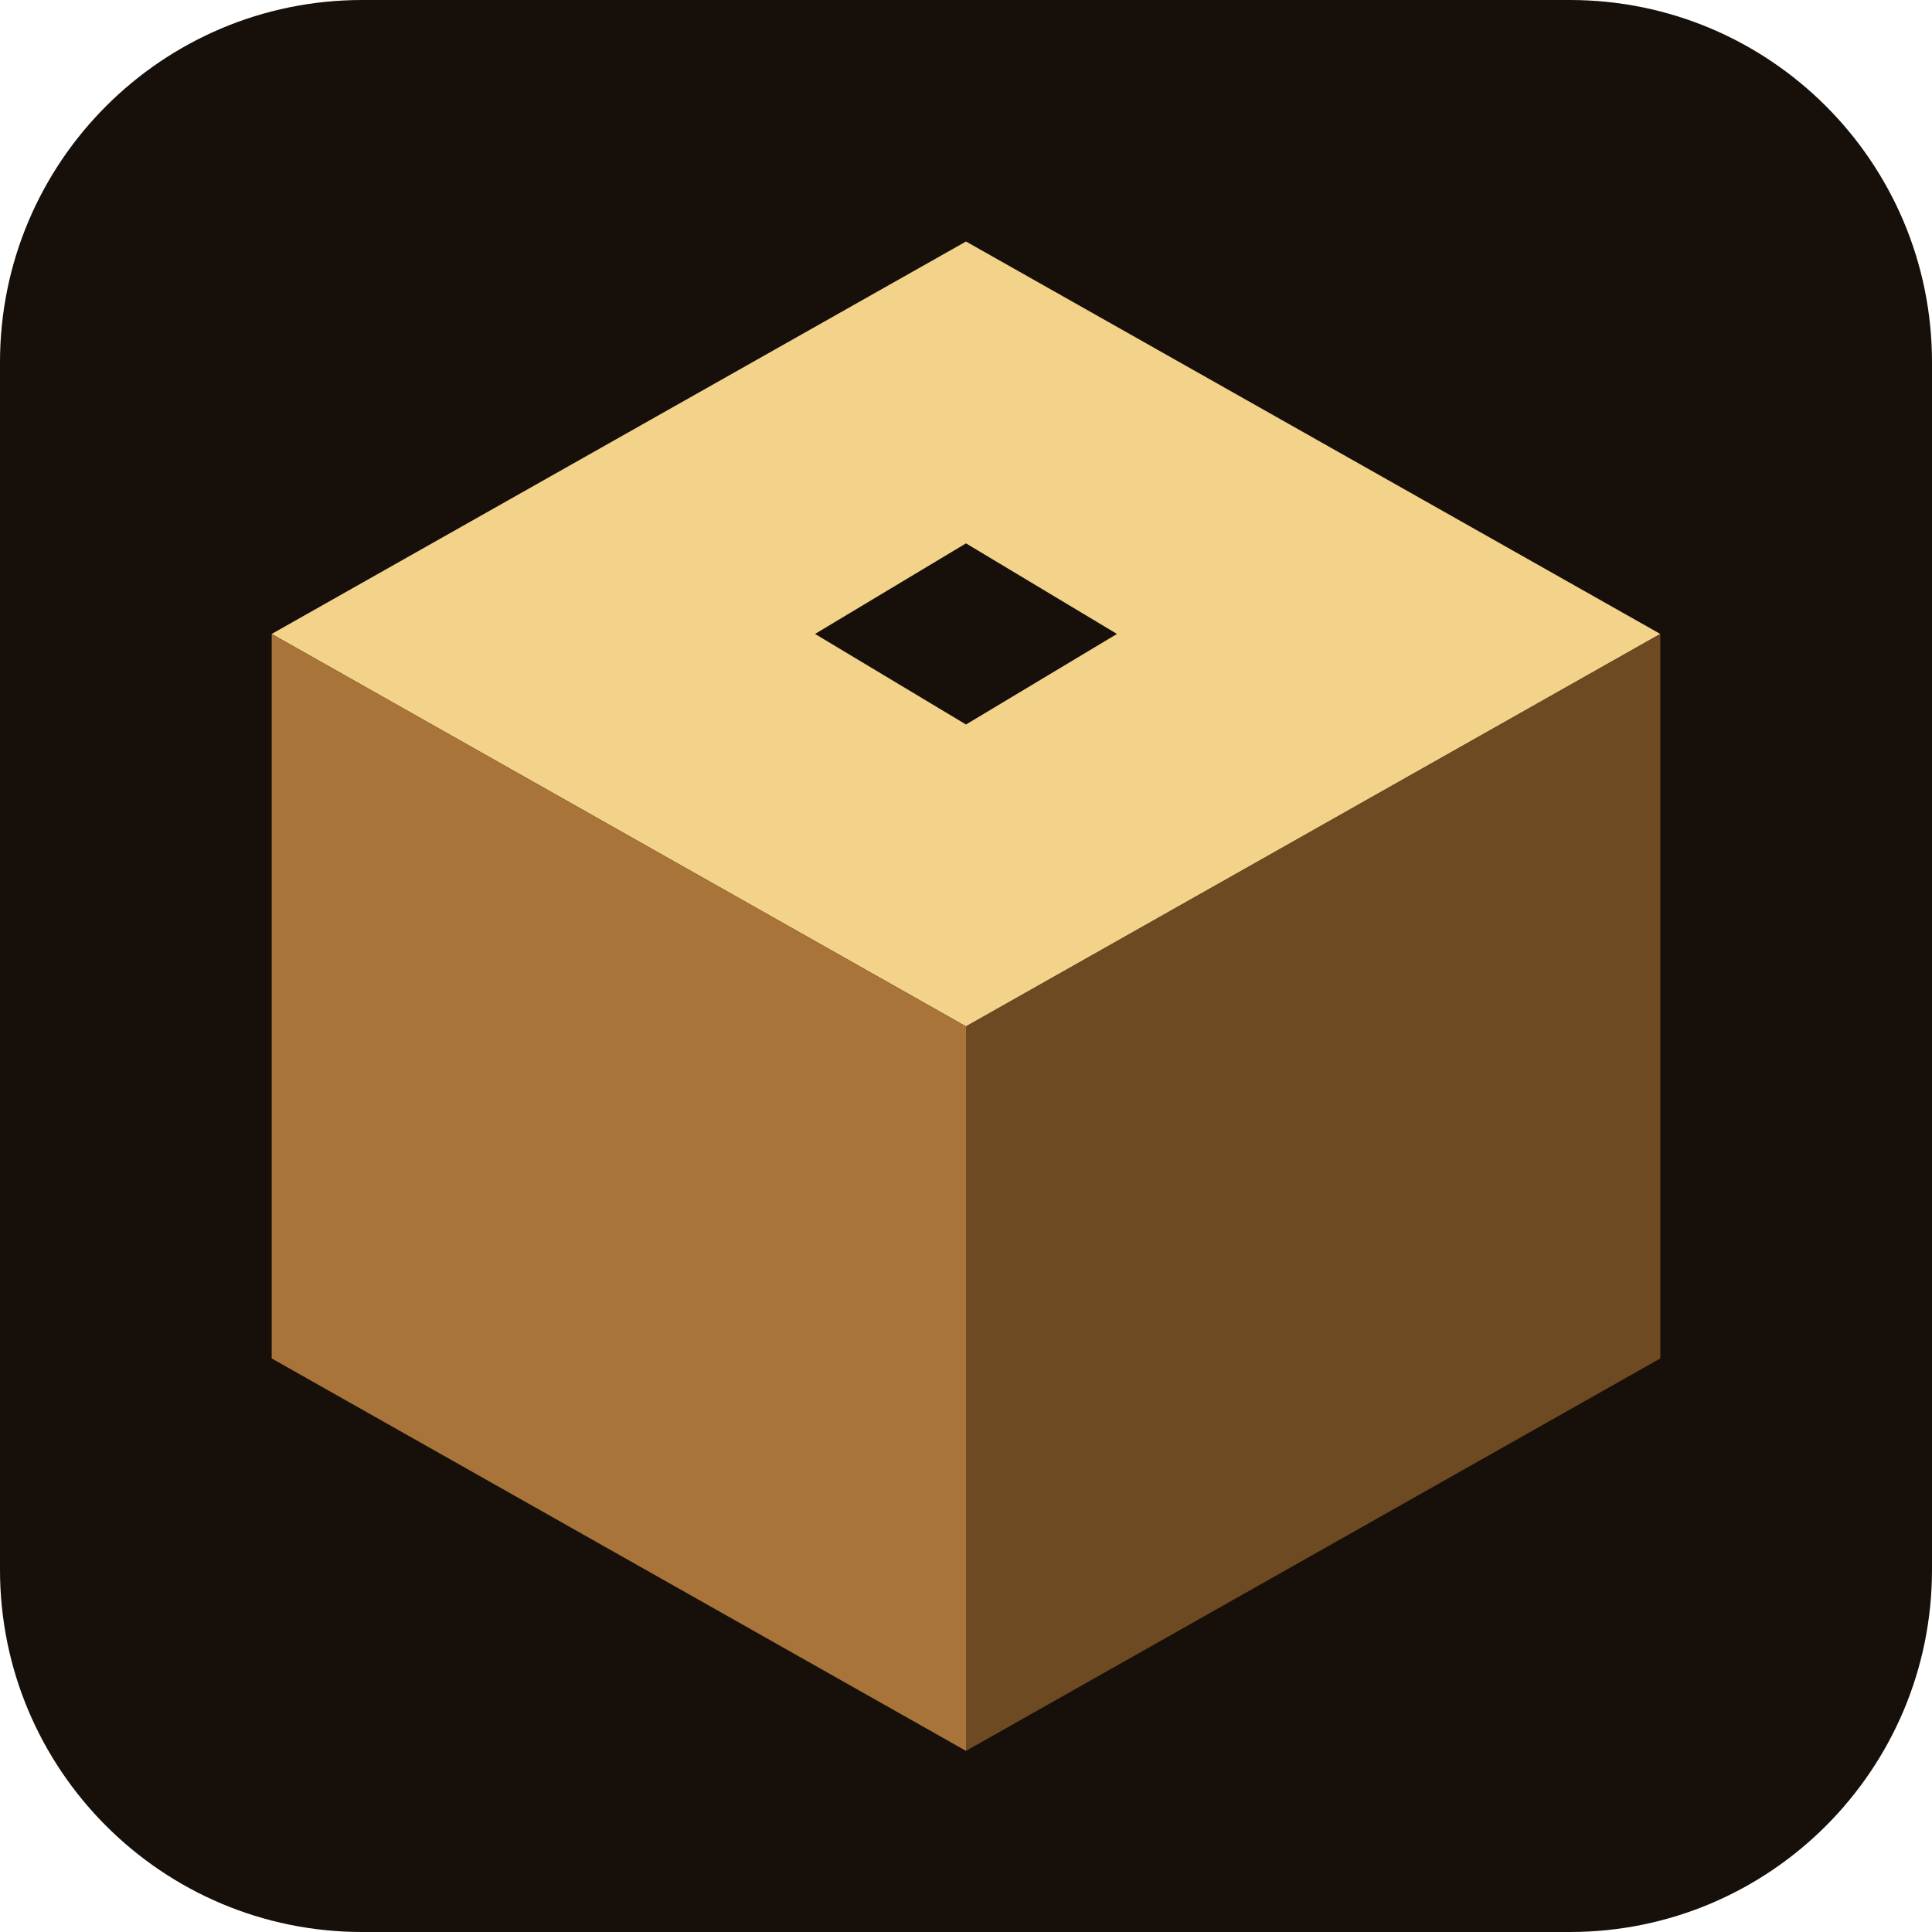
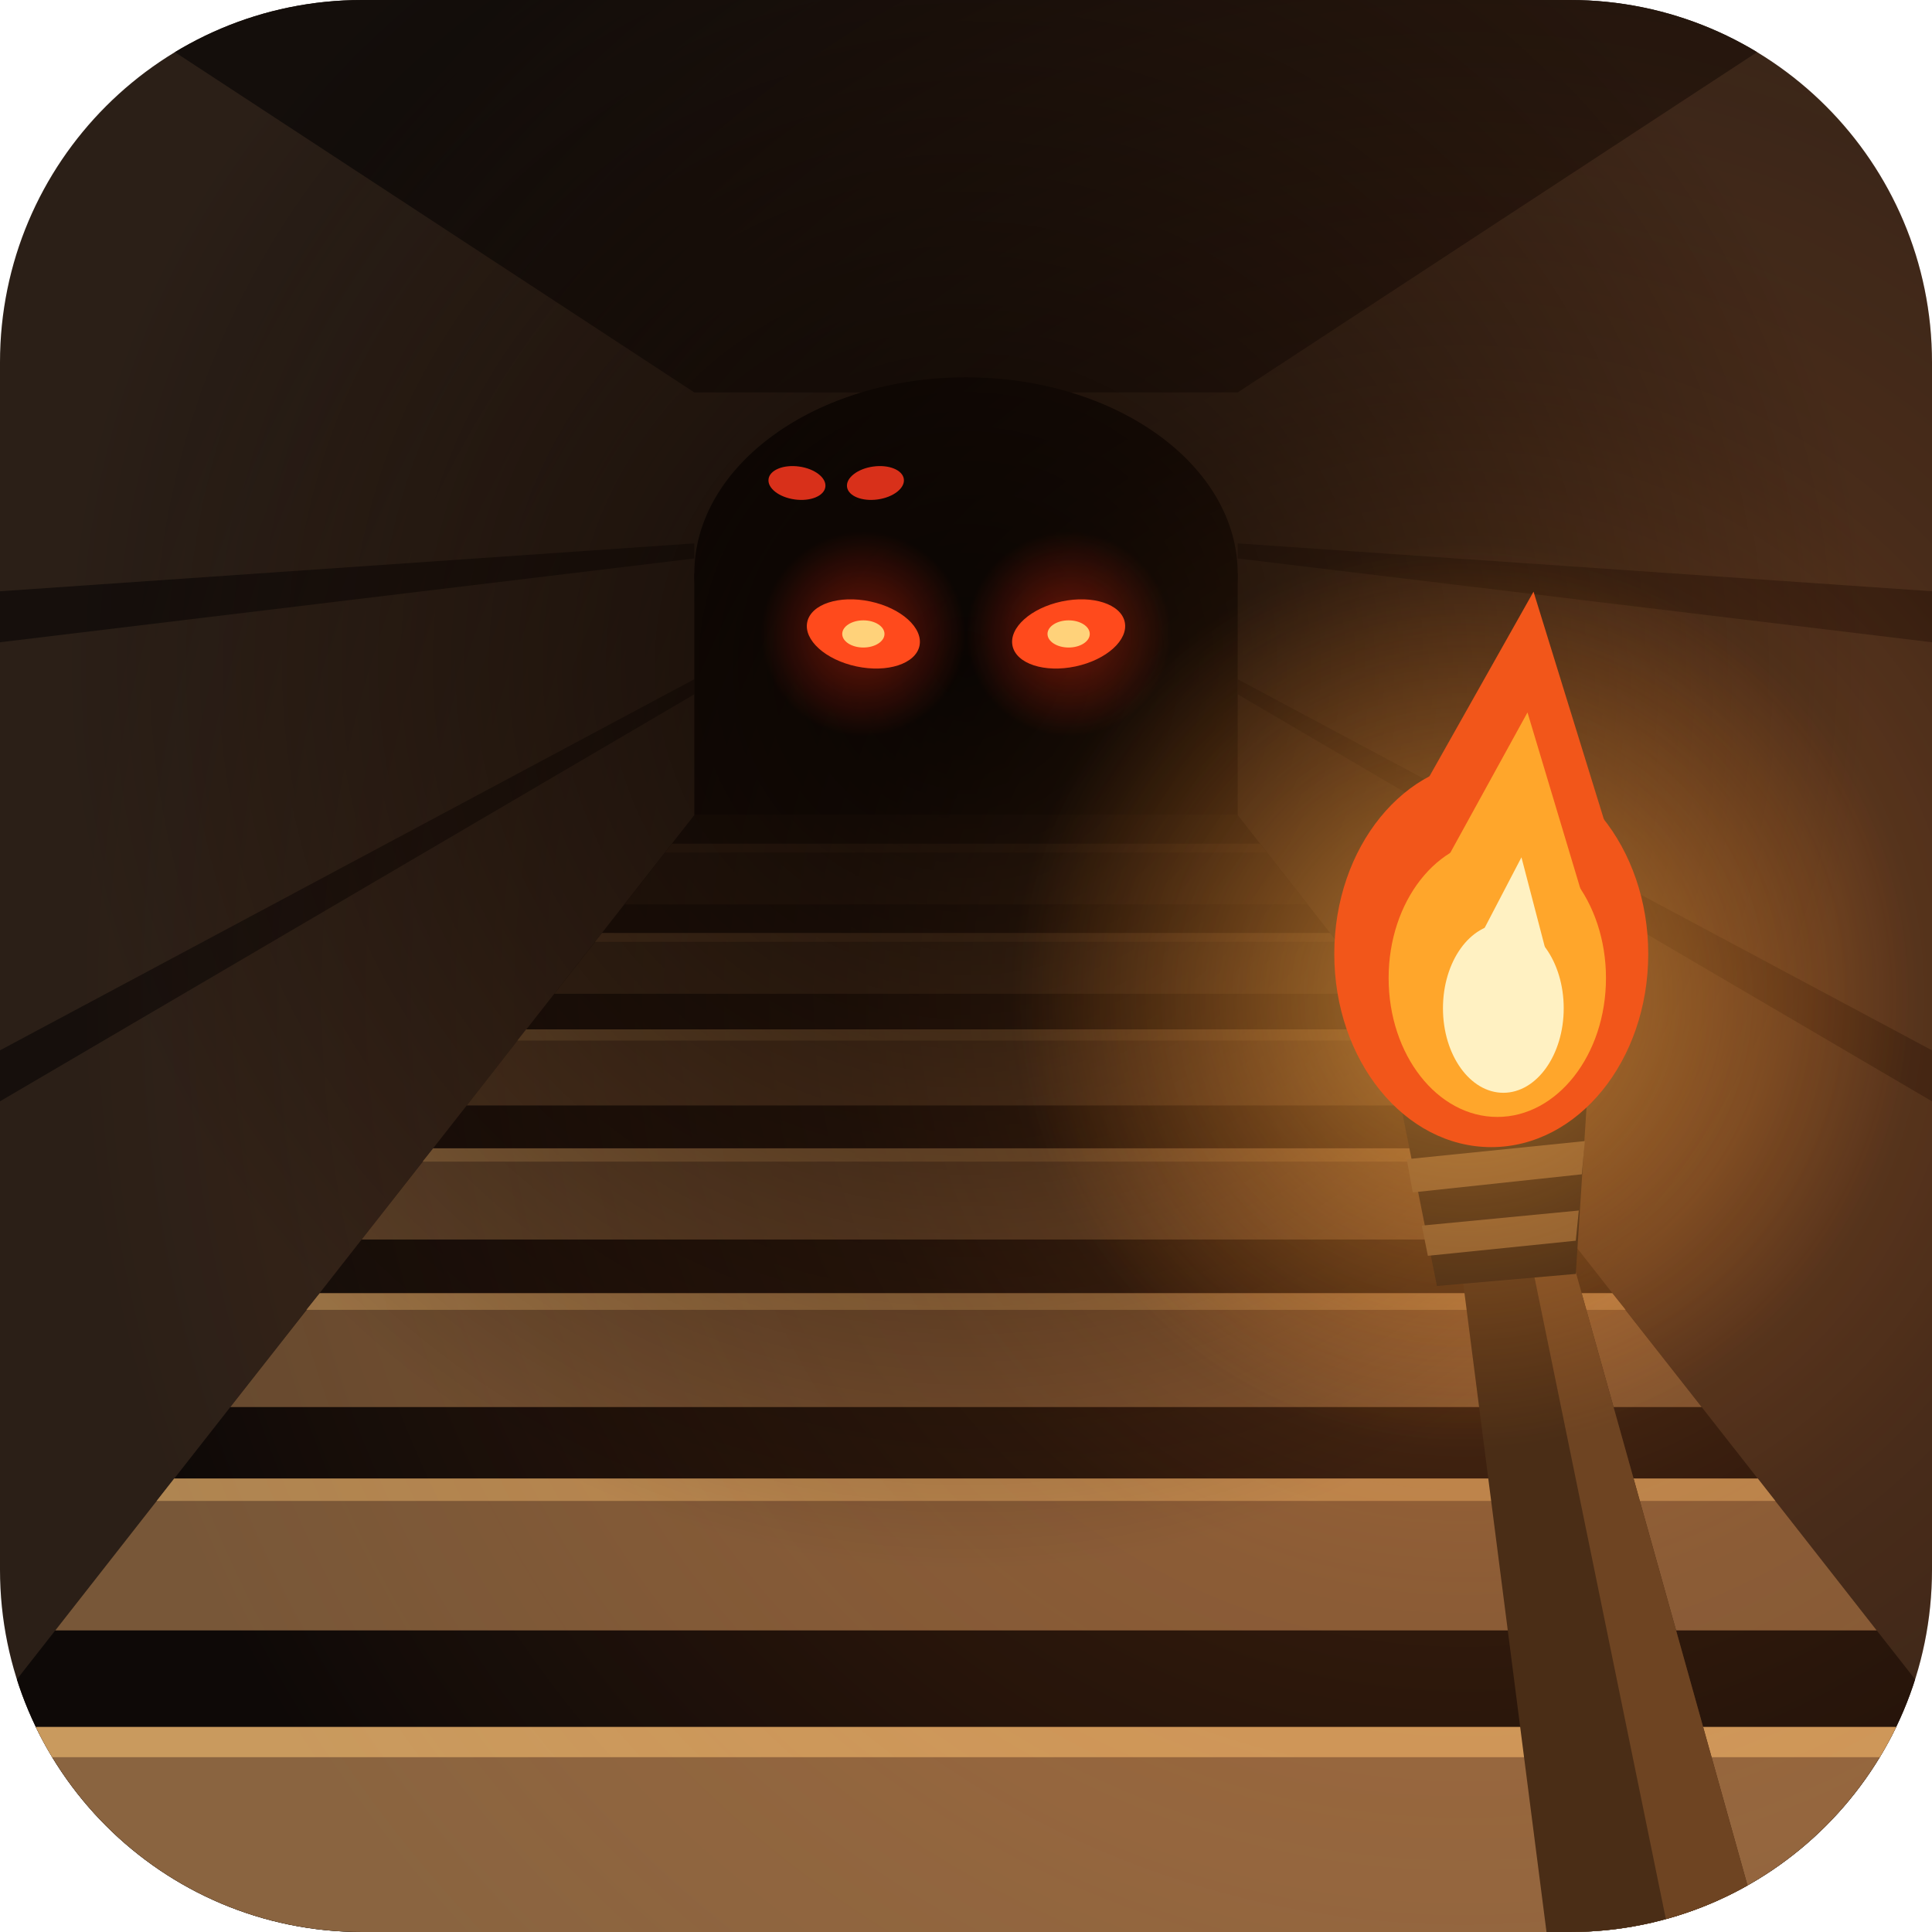
<svg xmlns="http://www.w3.org/2000/svg" viewBox="0 0 64 64">
-   <rect width="64" height="64" rx="12" fill="#160f0a" />
-   <polygon points="32,8 55,21 32,34 9,21" fill="#f3d38a" />
-   <polygon points="9,21 32,34 32,58 9,45" fill="#a8743a" />
-   <polygon points="32,34 55,21 55,45 32,58" fill="#6e4a22" />
-   <polygon points="27,21 32,18 37,21 32,24" fill="#160f0a" />
+   <defs>
+     <clipPath id="tile">
+       <rect width="64" height="64" rx="12" />
+     </clipPath>
+     <radialGradient id="g23" gradientUnits="userSpaceOnUse" cx="48.5" cy="33" r="46">
+       <stop offset="0" stop-color="#ff9a3c" stop-opacity="0.38" />
+       <stop offset="0.45" stop-color="#ff7a2a" stop-opacity="0.14" />
+       <stop offset="1" stop-color="#ff7a2a" stop-opacity="0" />
+     </radialGradient>
+     <radialGradient id="g24" gradientUnits="userSpaceOnUse" cx="32" cy="22" r="30">
+       <stop offset="0" stop-color="#000000" stop-opacity="0.75" />
+       <stop offset="0.55" stop-color="#000000" stop-opacity="0.35" />
+       <stop offset="1" stop-color="#000000" stop-opacity="0" />
+     </radialGradient>
+     <radialGradient id="g25" gradientUnits="userSpaceOnUse" cx="28.6" cy="21" r="3.4">
+       <stop offset="0" stop-color="#ff2a10" stop-opacity="0.4" />
+       <stop offset="1" stop-color="#ff2a10" stop-opacity="0" />
+     </radialGradient>
+     <radialGradient id="g26" gradientUnits="userSpaceOnUse" cx="35.4" cy="21" r="3.4">
+       <stop offset="0" stop-color="#ff2a10" stop-opacity="0.4" />
+       <stop offset="1" stop-color="#ff2a10" stop-opacity="0" />
+     </radialGradient>
+     <radialGradient id="g38" gradientUnits="userSpaceOnUse" cx="48.5" cy="33" r="15">
+       <stop offset="0" stop-color="#ffb347" stop-opacity="0.55" />
+       <stop offset="1" stop-color="#ff8a2a" stop-opacity="0" />
+     </radialGradient>
+   </defs>
+   <g clip-path="url(#tile)">
+     <rect x="-64" y="-64" width="192" height="192" fill="#2b1f17" />
+     <polygon points="-6,-6 70,-6 41,13 23,13" fill="#140e0b" />
+     <polygon points="-6,20 23,18 23,18.5 -6,22" fill="#0d0907" opacity="0.7" />
+     <polygon points="-6,38 23,22.5 23,23 -6,40" fill="#0d0907" opacity="0.7" />
+     <polygon points="70,20 41,18 41,18.5 70,22" fill="#0d0907" opacity="0.7" />
+     <polygon points="70,38 41,22.5 41,23 70,40" fill="#0d0907" opacity="0.7" />
+     <polygon points="-6,64 70,64 41,27 23,27" fill="#0e0907" />
+     <polygon points="-6,64 70,64 64.68,57.21 -0.68,57.21" fill="#8a6440" />
+     <polygon points="-1.46,58.21 65.46,58.21 64.68,57.21 -0.68,57.21" fill="#c99a5e" />
+     <polygon points="1.83,54.01 62.17,54.01 58.23,48.98 5.77,48.98" fill="#785738" />
+     <polygon points="5.19,49.72 58.81,49.72 58.23,48.98 5.77,48.98" fill="#af8551" />
+     <polygon points="7.63,46.61 56.37,46.61 53.41,42.84 10.59,42.84" fill="#65492f" />
+     <polygon points="10.15,43.39 53.85,43.39 53.41,42.84 10.59,42.84" fill="#947045" />
+     <polygon points="11.98,41.06 52.02,41.06 49.65,38.04 14.35,38.04" fill="#533c27" />
+     <polygon points="14,38.48 50,38.48 49.65,38.04 14.35,38.04" fill="#7a5b38" />
+     <polygon points="15.46,36.62 48.54,36.62 46.57,34.1 17.43,34.1" fill="#412e1e" />
+     <polygon points="17.14,34.47 46.86,34.47 46.57,34.1 17.43,34.1" fill="#5f462b" />
+     <polygon points="18.36,32.92 45.64,32.92 44.06,30.91 19.94,30.91" fill="#2e2116" />
+     <polygon points="19.71,31.2 44.29,31.2 44.06,30.91 19.94,30.91" fill="#45311f" />
+     <polygon points="20.68,29.96 43.32,29.96 41.74,27.95 22.26,27.95" fill="#1c130d" />
+     <polygon points="22.03,28.24 41.97,28.24 41.74,27.95 22.26,27.95" fill="#2a1c12" />
+     <polygon points="23,27 23,19 41,19 41,27" fill="#040203" />
+     <ellipse cx="32" cy="19" rx="9" ry="6.5" fill="#040203" />
+     <rect x="-64" y="-64" width="192" height="192" fill="url(#g23)" />
+     <rect x="-64" y="-64" width="192" height="192" fill="url(#g24)" />
+     <ellipse cx="28.6" cy="21" rx="3.4" ry="3.4" fill="url(#g25)" />
+     <ellipse cx="35.4" cy="21" rx="3.4" ry="3.4" fill="url(#g26)" />
+     <ellipse cx="28.6" cy="21" rx="1.9" ry="1.1" transform="rotate(12 28.6 21)" fill="#ff4a1c" />
+     <ellipse cx="35.4" cy="21" rx="1.9" ry="1.1" transform="rotate(-12 35.4 21)" fill="#ff4a1c" />
+     <ellipse cx="28.6" cy="21" rx="0.7" ry="0.45" fill="#ffd27a" />
+     <ellipse cx="35.4" cy="21" rx="0.7" ry="0.45" fill="#ffd27a" />
+     <ellipse cx="26.4" cy="16" rx="0.95" ry="0.55" transform="rotate(8 26.4 16)" fill="#d8301a" />
+     <ellipse cx="29" cy="16" rx="0.95" ry="0.55" transform="rotate(-8 29 16)" fill="#d8301a" />
+     <polygon points="52,70 60,70 51.6,40 48.2,40.4" fill="#4a2d16" />
+     <polygon points="56.5,70 60,70 51.6,40 50.4,40.2" fill="#6e4422" />
+     <polygon points="46.4,36.6 52.6,36 52.2,42.2 47.6,42.6" fill="#2e1d10" />
+     <polygon points="46.6,38.4 52.5,37.8 52.4,38.9 46.8,39.5" fill="#7a5530" />
+     <polygon points="47.1,40.6 52.3,40.1 52.2,41.1 47.3,41.6" fill="#7a5530" />
+     <ellipse cx="48.5" cy="33" rx="15" ry="15" fill="url(#g38)" />
+     <ellipse cx="49.4" cy="31.6" rx="5.2" ry="6.4" fill="#f2561a" />
+     <polygon points="44.6,30.6 54.2,30.6 50.8,19.6" fill="#f2561a" />
+     <ellipse cx="49.6" cy="32.4" rx="3.6" ry="4.6" fill="#ffa62b" />
+     <polygon points="46.2,31.6 53,31.6 50.6,23.6" fill="#ffa62b" />
+     <ellipse cx="49.8" cy="33.4" rx="2" ry="2.8" fill="#fff1c2" />
+     <polygon points="48,33 51.6,33 50.4,28.4" fill="#fff1c2" />
+   </g>
</svg>
